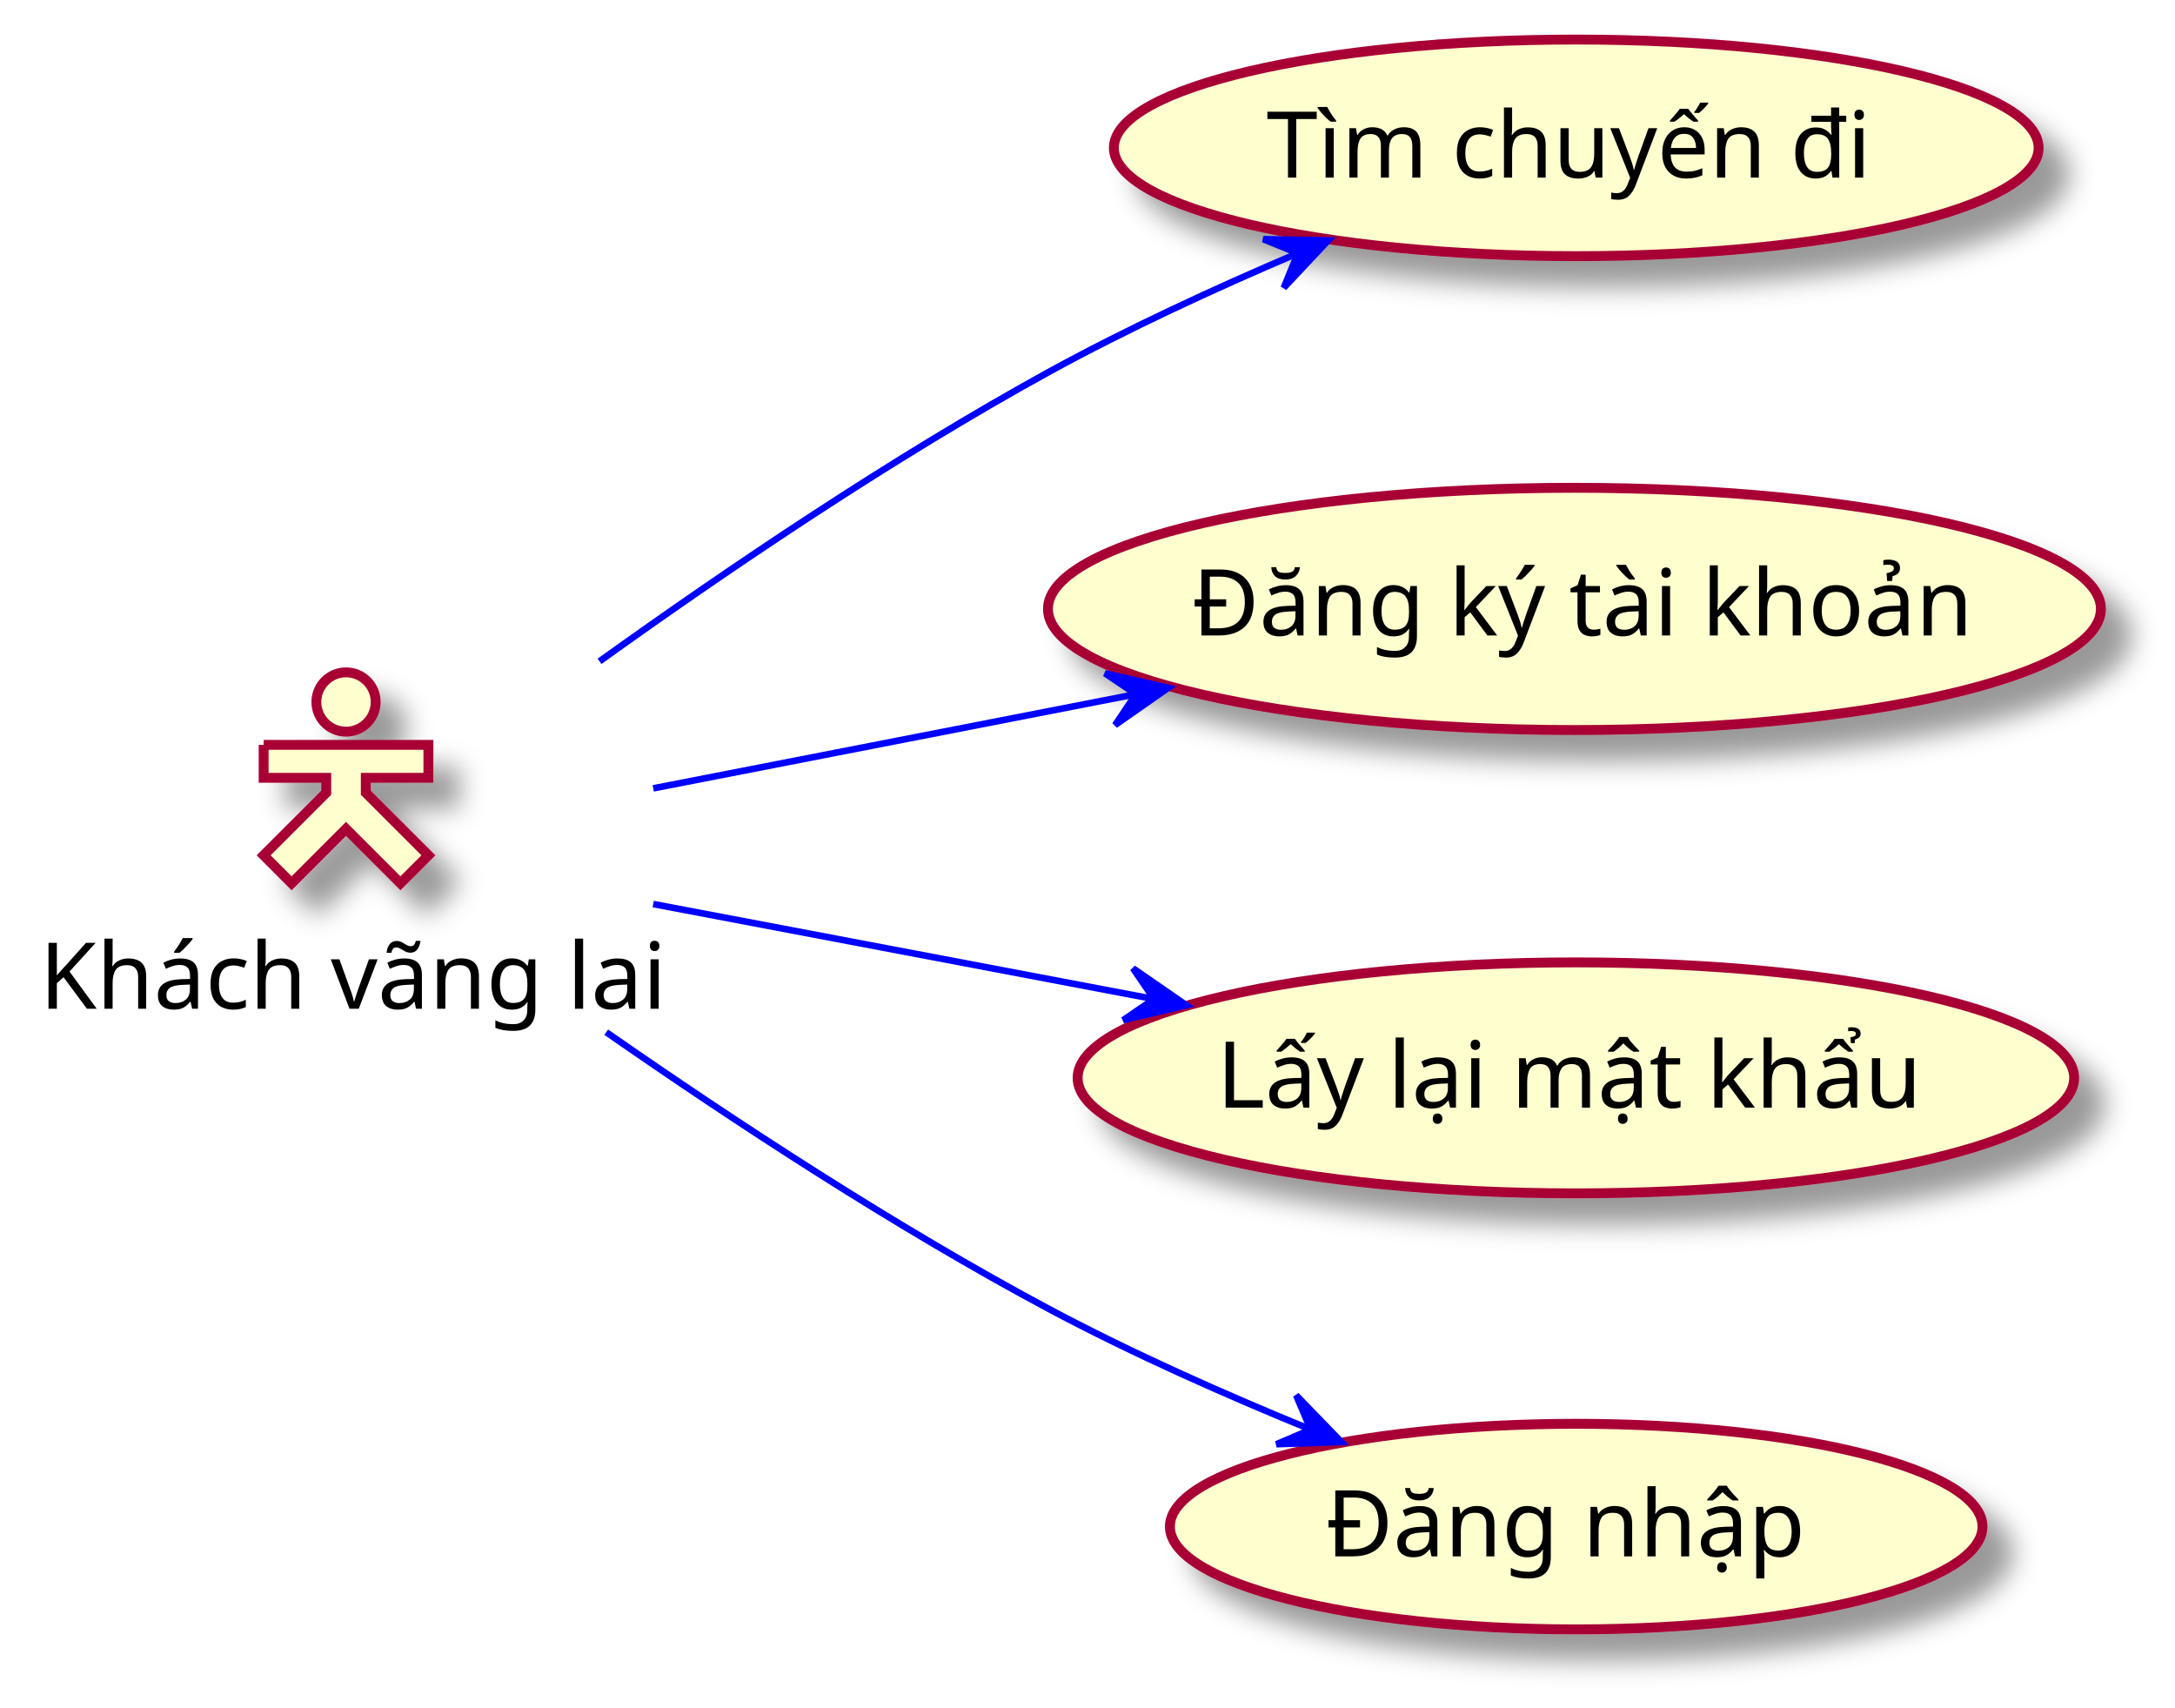
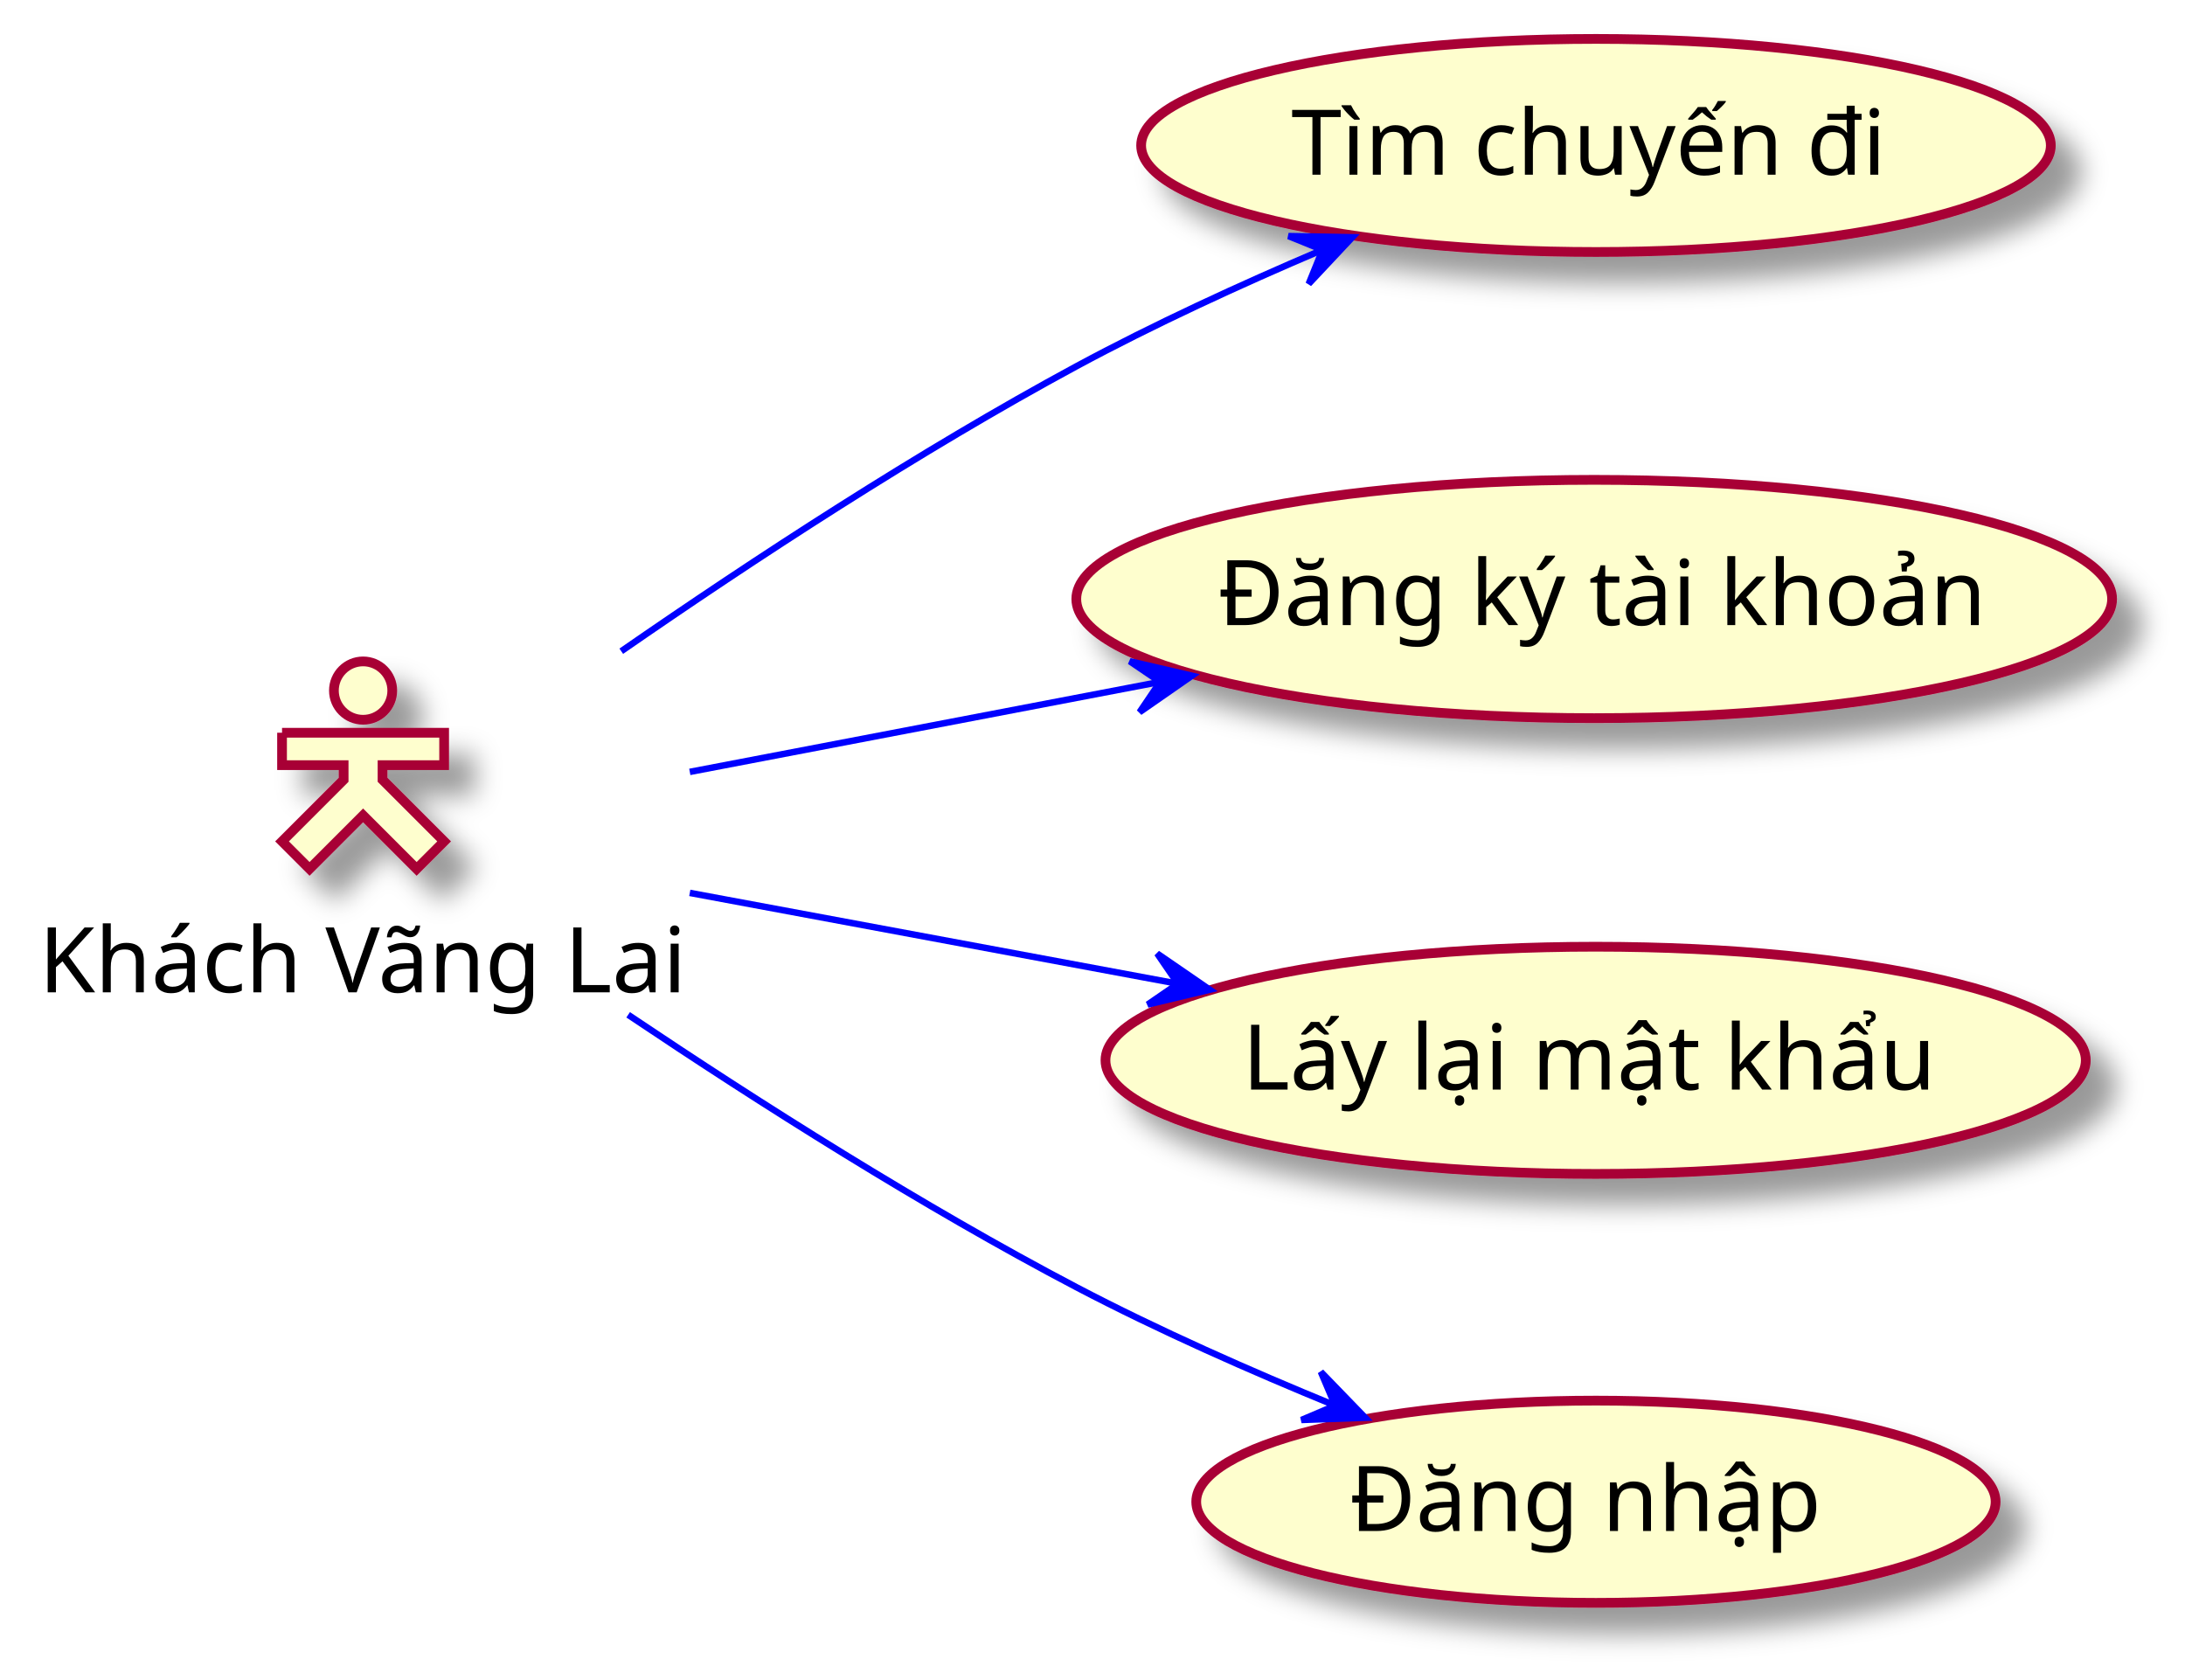
- <svg xmlns="http://www.w3.org/2000/svg" contentScriptType="application/ecmascript" contentStyleType="text/css" height="259px" preserveAspectRatio="none" style="width:330px;height:259px;" version="1.1" viewBox="0 0 330 259" width="330px" zoomAndPan="magnify">
+ <svg xmlns="http://www.w3.org/2000/svg" contentScriptType="application/ecmascript" contentStyleType="text/css" height="259px" preserveAspectRatio="none" style="width:337px;height:259px;" version="1.1" viewBox="0 0 337 259" width="337px" zoomAndPan="magnify">
  <defs>
-     <filter height="300%" id="f1sdvnj9wtgj7s" width="300%" x="-1" y="-1">
+     <filter height="300%" id="fnjhre542tnig" width="300%" x="-1" y="-1">
      <feGaussianBlur result="blurOut" stdDeviation="2.0" />
      <feColorMatrix in="blurOut" result="blurOut2" type="matrix" values="0 0 0 0 0 0 0 0 0 0 0 0 0 0 0 0 0 0 .4 0" />
      <feOffset dx="4.0" dy="4.0" in="blurOut2" result="blurOut3" />
      <feBlend in="SourceGraphic" in2="blurOut3" mode="normal" />
    </filter>
  </defs>
  <g>
-     <ellipse cx="52.5" cy="106.5" fill="#FEFECE" filter="url(#f1sdvnj9wtgj7s)" rx="4.5" ry="4.5" style="stroke:#A80036;stroke-width:1.5;" />
-     <path d="M40,113 L40,118 L49.5,118 L49.5,120.257 L40,129.757 L44.243,134 L52.5,125.743 L60.757,134 L65,129.757 L55.5,120.257 L55.5,118 L65,118 L65,113 L40,113 " fill="#FEFECE" filter="url(#f1sdvnj9wtgj7s)" style="stroke:#A80036;stroke-width:1.5;" />
-     <text fill="#000000" font-family="sans-serif" font-size="14" lengthAdjust="spacing" textLength="93" x="6" y="153.033">Khách vãng lai</text>
-     <ellipse cx="239.153" cy="22.431" fill="#FEFECE" filter="url(#f1sdvnj9wtgj7s)" rx="70.153" ry="16.431" style="stroke:#A80036;stroke-width:1.5;" />
-     <text fill="#000000" font-family="sans-serif" font-size="14" lengthAdjust="spacing" textLength="88" x="192.153" y="26.947">Tìm chuyến đi</text>
-     <ellipse cx="238.879" cy="92.376" fill="#FEFECE" filter="url(#f1sdvnj9wtgj7s)" rx="79.879" ry="18.376" style="stroke:#A80036;stroke-width:1.5;" />
-     <text fill="#000000" font-family="sans-serif" font-size="14" lengthAdjust="spacing" textLength="114" x="180.837" y="96.402">Đăng ký tài khoản</text>
-     <ellipse cx="239.1" cy="163.52" fill="#FEFECE" filter="url(#f1sdvnj9wtgj7s)" rx="75.6" ry="17.52" style="stroke:#A80036;stroke-width:1.5;" />
-     <text fill="#000000" font-family="sans-serif" font-size="14" lengthAdjust="spacing" textLength="103" x="184.6" y="168.037">Lấy lại mật khẩu</text>
-     <ellipse cx="239.146" cy="231.594" fill="#FEFECE" filter="url(#f1sdvnj9wtgj7s)" rx="61.646" ry="15.594" style="stroke:#A80036;stroke-width:1.5;" />
-     <text fill="#000000" font-family="sans-serif" font-size="14" lengthAdjust="spacing" textLength="70" x="201.146" y="236.111">Đăng nhập</text>
-     <path d="M90.96,100.33 C110.63,86.22 135.49,69.43 159,56.5 C170.9,49.96 184.31,43.78 196.66,38.52 " fill="none" id="g-to-Tìm chuyến đi" style="stroke:#0000FF;stroke-width:1.0;" />
-     <polygon fill="#0000FF" points="201.52,36.48,191.673,36.286,196.912,38.42,194.778,43.659,201.52,36.48" style="stroke:#0000FF;stroke-width:1.0;" />
-     <path d="M99.11,119.6 C121.12,115.31 147.95,110.07 172.14,105.35 " fill="none" id="g-to-Đăng ký tài khoản" style="stroke:#0000FF;stroke-width:1.0;" />
-     <polygon fill="#0000FF" points="177.25,104.35,167.651,102.144,172.342,105.306,169.181,109.997,177.25,104.35" style="stroke:#0000FF;stroke-width:1.0;" />
-     <path d="M99.11,137.15 C122.02,141.5 150.13,146.83 175.06,151.56 " fill="none" id="g-to-Lấy lại mật khẩu" style="stroke:#0000FF;stroke-width:1.0;" />
-     <polygon fill="#0000FF" points="180,152.5,171.899,146.899,175.087,151.572,170.414,154.759,180,152.5" style="stroke:#0000FF;stroke-width:1.0;" />
-     <path d="M91.98,156.59 C111.51,170.18 135.93,186.17 159,198.5 C171.61,205.24 185.9,211.57 198.82,216.85 " fill="none" id="g-to-Đăng nhập" style="stroke:#0000FF;stroke-width:1.0;" />
-     <polygon fill="#0000FF" points="203.51,218.75,196.658,211.675,198.873,216.881,193.667,219.095,203.51,218.75" style="stroke:#0000FF;stroke-width:1.0;" />
+     <ellipse cx="56" cy="106.5" fill="#FEFECE" filter="url(#fnjhre542tnig)" rx="4.5" ry="4.5" style="stroke:#A80036;stroke-width:1.5;" />
+     <path d="M43.5,113 L43.5,118 L53,118 L53,120.257 L43.5,129.757 L47.743,134 L56,125.743 L64.257,134 L68.5,129.757 L59,120.257 L59,118 L68.5,118 L68.5,113 L43.5,113 " fill="#FEFECE" filter="url(#fnjhre542tnig)" style="stroke:#A80036;stroke-width:1.5;" />
+     <text fill="#000000" font-family="sans-serif" font-size="14" lengthAdjust="spacing" textLength="100" x="6" y="153.033">Khách Vãng Lai</text>
+     <ellipse cx="246.153" cy="22.431" fill="#FEFECE" filter="url(#fnjhre542tnig)" rx="70.153" ry="16.431" style="stroke:#A80036;stroke-width:1.5;" />
+     <text fill="#000000" font-family="sans-serif" font-size="14" lengthAdjust="spacing" textLength="88" x="199.153" y="26.947">Tìm chuyến đi</text>
+     <ellipse cx="245.879" cy="92.376" fill="#FEFECE" filter="url(#fnjhre542tnig)" rx="79.879" ry="18.376" style="stroke:#A80036;stroke-width:1.5;" />
+     <text fill="#000000" font-family="sans-serif" font-size="14" lengthAdjust="spacing" textLength="114" x="187.837" y="96.402">Đăng ký tài khoản</text>
+     <ellipse cx="246.1" cy="163.52" fill="#FEFECE" filter="url(#fnjhre542tnig)" rx="75.6" ry="17.52" style="stroke:#A80036;stroke-width:1.5;" />
+     <text fill="#000000" font-family="sans-serif" font-size="14" lengthAdjust="spacing" textLength="103" x="191.6" y="168.037">Lấy lại mật khẩu</text>
+     <ellipse cx="246.146" cy="231.594" fill="#FEFECE" filter="url(#fnjhre542tnig)" rx="61.646" ry="15.594" style="stroke:#A80036;stroke-width:1.5;" />
+     <text fill="#000000" font-family="sans-serif" font-size="14" lengthAdjust="spacing" textLength="70" x="208.146" y="236.111">Đăng nhập</text>
+     <path d="M95.82,100.43 C116.18,86.34 141.85,69.54 166,56.5 C177.95,50.05 191.37,43.89 203.72,38.63 " fill="none" id="g-to-Tìm chuyến đi" style="stroke:#0000FF;stroke-width:1.0;" />
+     <polygon fill="#0000FF" points="208.58,36.59,198.733,36.407,203.974,38.535,201.845,43.776,208.58,36.59" style="stroke:#0000FF;stroke-width:1.0;" />
+     <path d="M106.39,119.04 C128.54,114.8 154.98,109.74 178.8,105.18 " fill="none" id="g-to-Đăng ký tài khoản" style="stroke:#0000FF;stroke-width:1.0;" />
+     <polygon fill="#0000FF" points="183.84,104.21,174.248,101.978,178.93,105.152,175.755,109.834,183.84,104.21" style="stroke:#0000FF;stroke-width:1.0;" />
+     <path d="M106.39,137.7 C129.35,141.97 156.92,147.1 181.41,151.66 " fill="none" id="g-to-Lấy lại mật khẩu" style="stroke:#0000FF;stroke-width:1.0;" />
+     <polygon fill="#0000FF" points="186.59,152.63,178.474,147.051,181.674,151.715,177.01,154.916,186.59,152.63" style="stroke:#0000FF;stroke-width:1.0;" />
+     <path d="M96.88,156.5 C117.08,170.06 142.3,186.06 166,198.5 C178.66,205.14 192.96,211.45 205.88,216.74 " fill="none" id="g-to-Đăng nhập" style="stroke:#0000FF;stroke-width:1.0;" />
+     <polygon fill="#0000FF" points="210.57,218.64,203.718,211.565,205.933,216.771,200.727,218.985,210.57,218.64" style="stroke:#0000FF;stroke-width:1.0;" />
  </g>
</svg>
